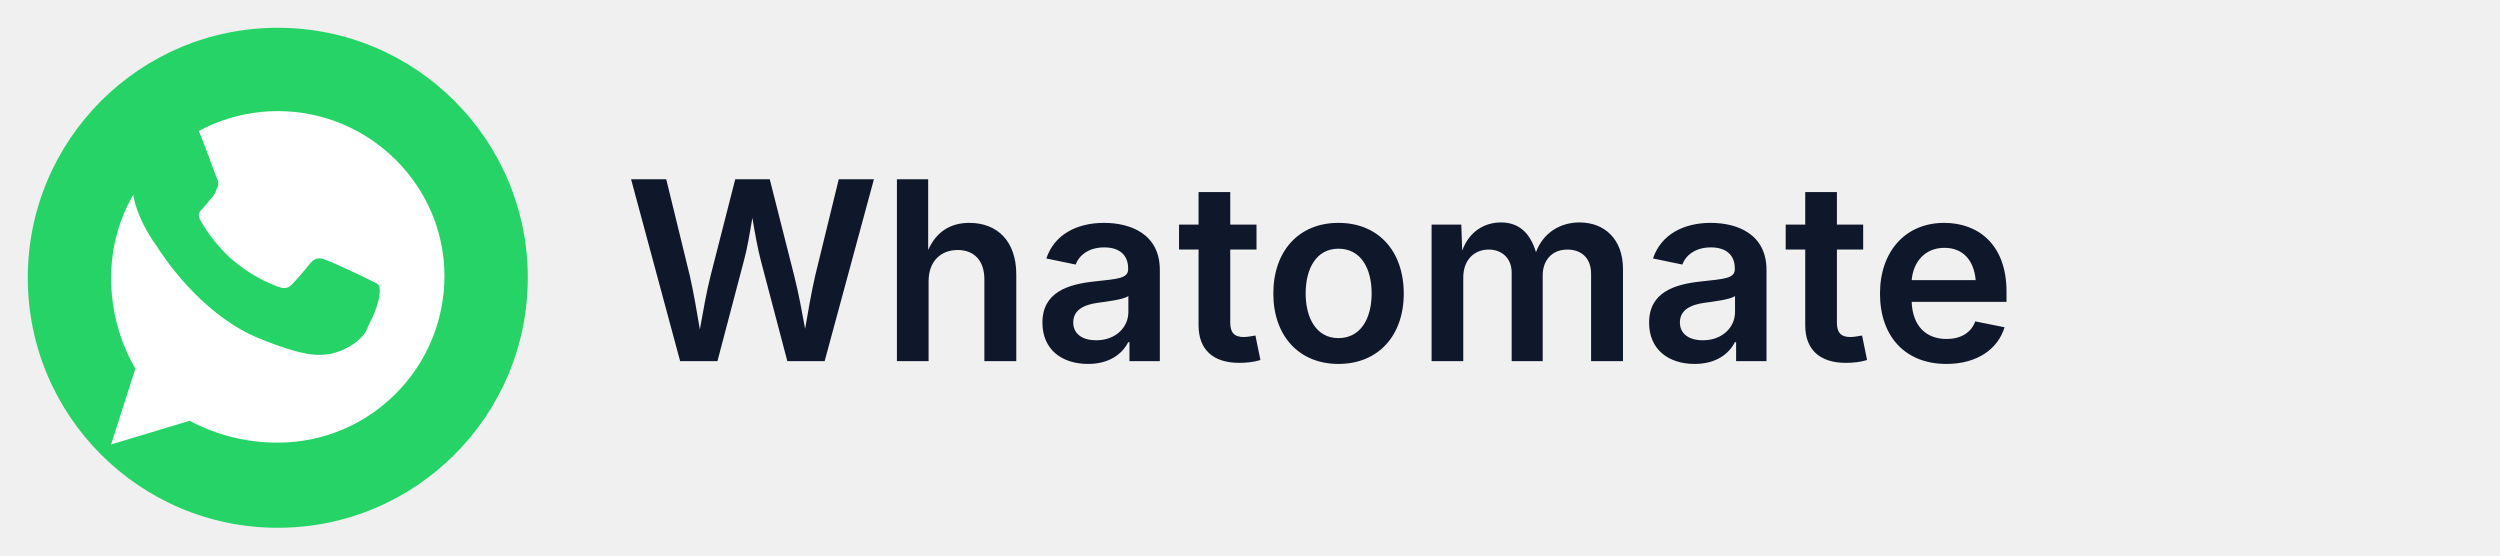
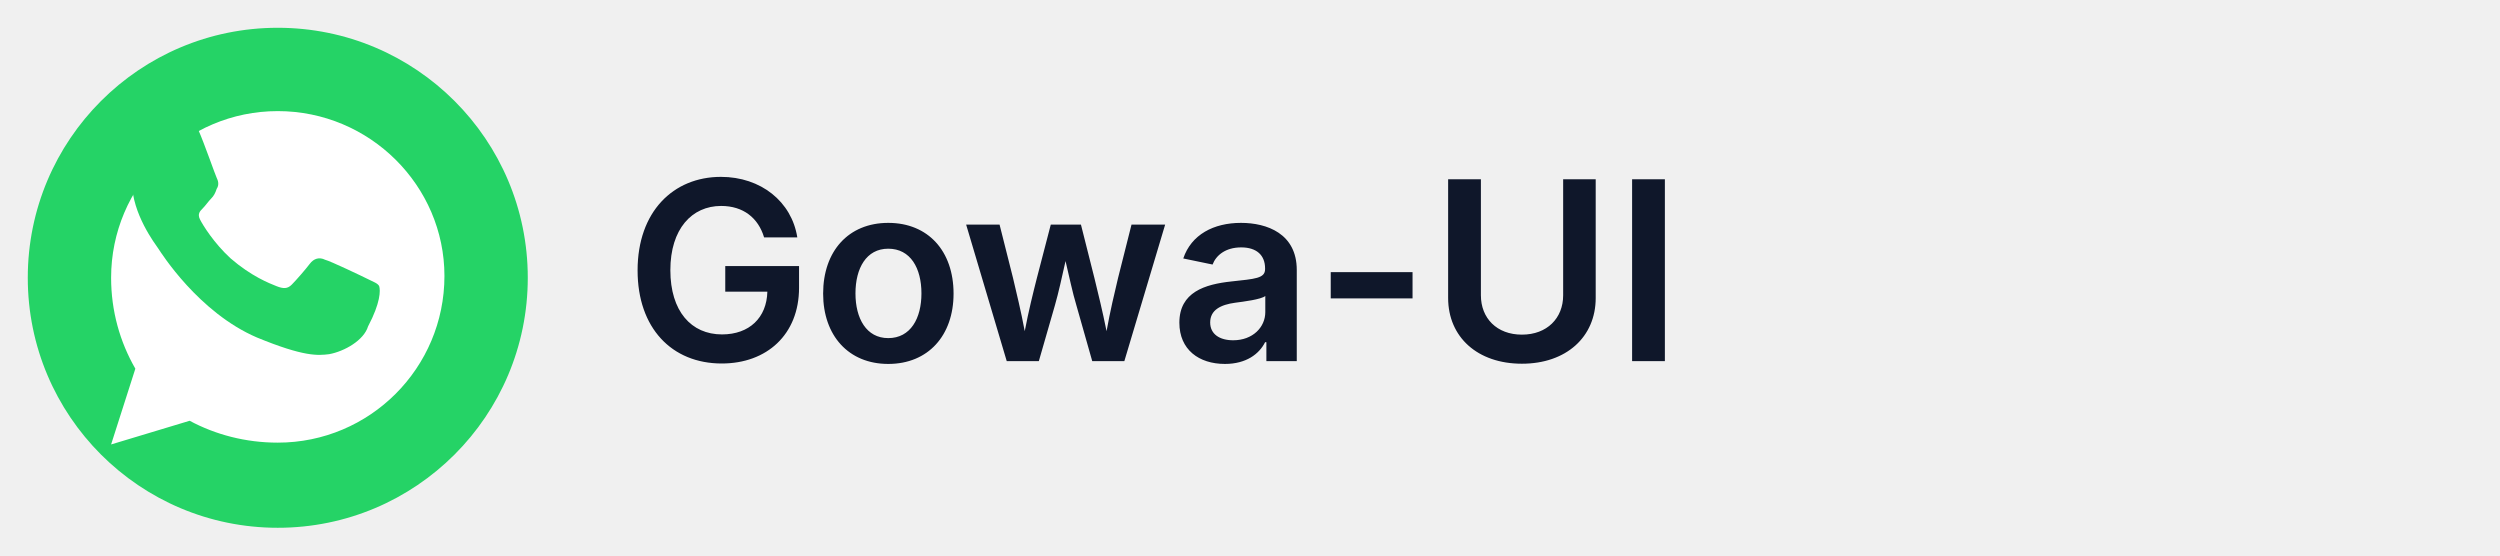
<svg xmlns="http://www.w3.org/2000/svg" width="180" height="40" viewBox="0 0 180 40" fill="none">
  <circle cx="20" cy="20" r="18" fill="#25D366" />
  <path d="M20 8C13.373 8 8 13.373 8 20C8 22.385 8.632 24.615 9.745 26.545L8 32L13.655 30.295C15.515 31.295 17.685 31.87 20 31.87C26.627 31.87 32 26.497 32 19.87C32 13.373 26.627 8 20 8Z" fill="white" />
  <path d="M26.5 23.5C26.2 24.5 24.8 25.3 23.7 25.5C22.9 25.6 21.9 25.7 18.5 24.3C14.3 22.5 11.6 18.2 11.4 17.9C11.2 17.6 9.5 15.4 9.5 13.1C9.5 10.8 10.7 9.7 11.2 9.2C11.6 8.8 12.2 8.6 12.7 8.6C12.9 8.6 13.1 8.6 13.2 8.6C13.7 8.6 14 8.7 14.3 9.4C14.7 10.3 15.5 12.6 15.6 12.8C15.7 13 15.8 13.3 15.6 13.6C15.5 13.9 15.4 14.1 15.2 14.3C15 14.5 14.8 14.8 14.6 15C14.4 15.2 14.2 15.4 14.4 15.8C14.6 16.2 15.4 17.5 16.6 18.6C18.1 19.9 19.4 20.4 19.9 20.6C20.4 20.8 20.7 20.8 21 20.5C21.3 20.2 22 19.4 22.3 19C22.6 18.6 23 18.5 23.4 18.7C23.8 18.8 26.1 19.9 26.5 20.1C26.9 20.3 27.2 20.4 27.3 20.6C27.4 20.9 27.4 21.8 26.5 23.5Z" fill="#25D366" />
-   <text x="45" y="26" font-family="Inter, system-ui, sans-serif" font-size="18" font-weight="600" fill="#0f172a">Whatomate</text>
+   <text x="45" y="26" font-family="Inter, system-ui, sans-serif" font-size="18" font-weight="600" fill="#0f172a">Gowa-UI</text>
</svg>
